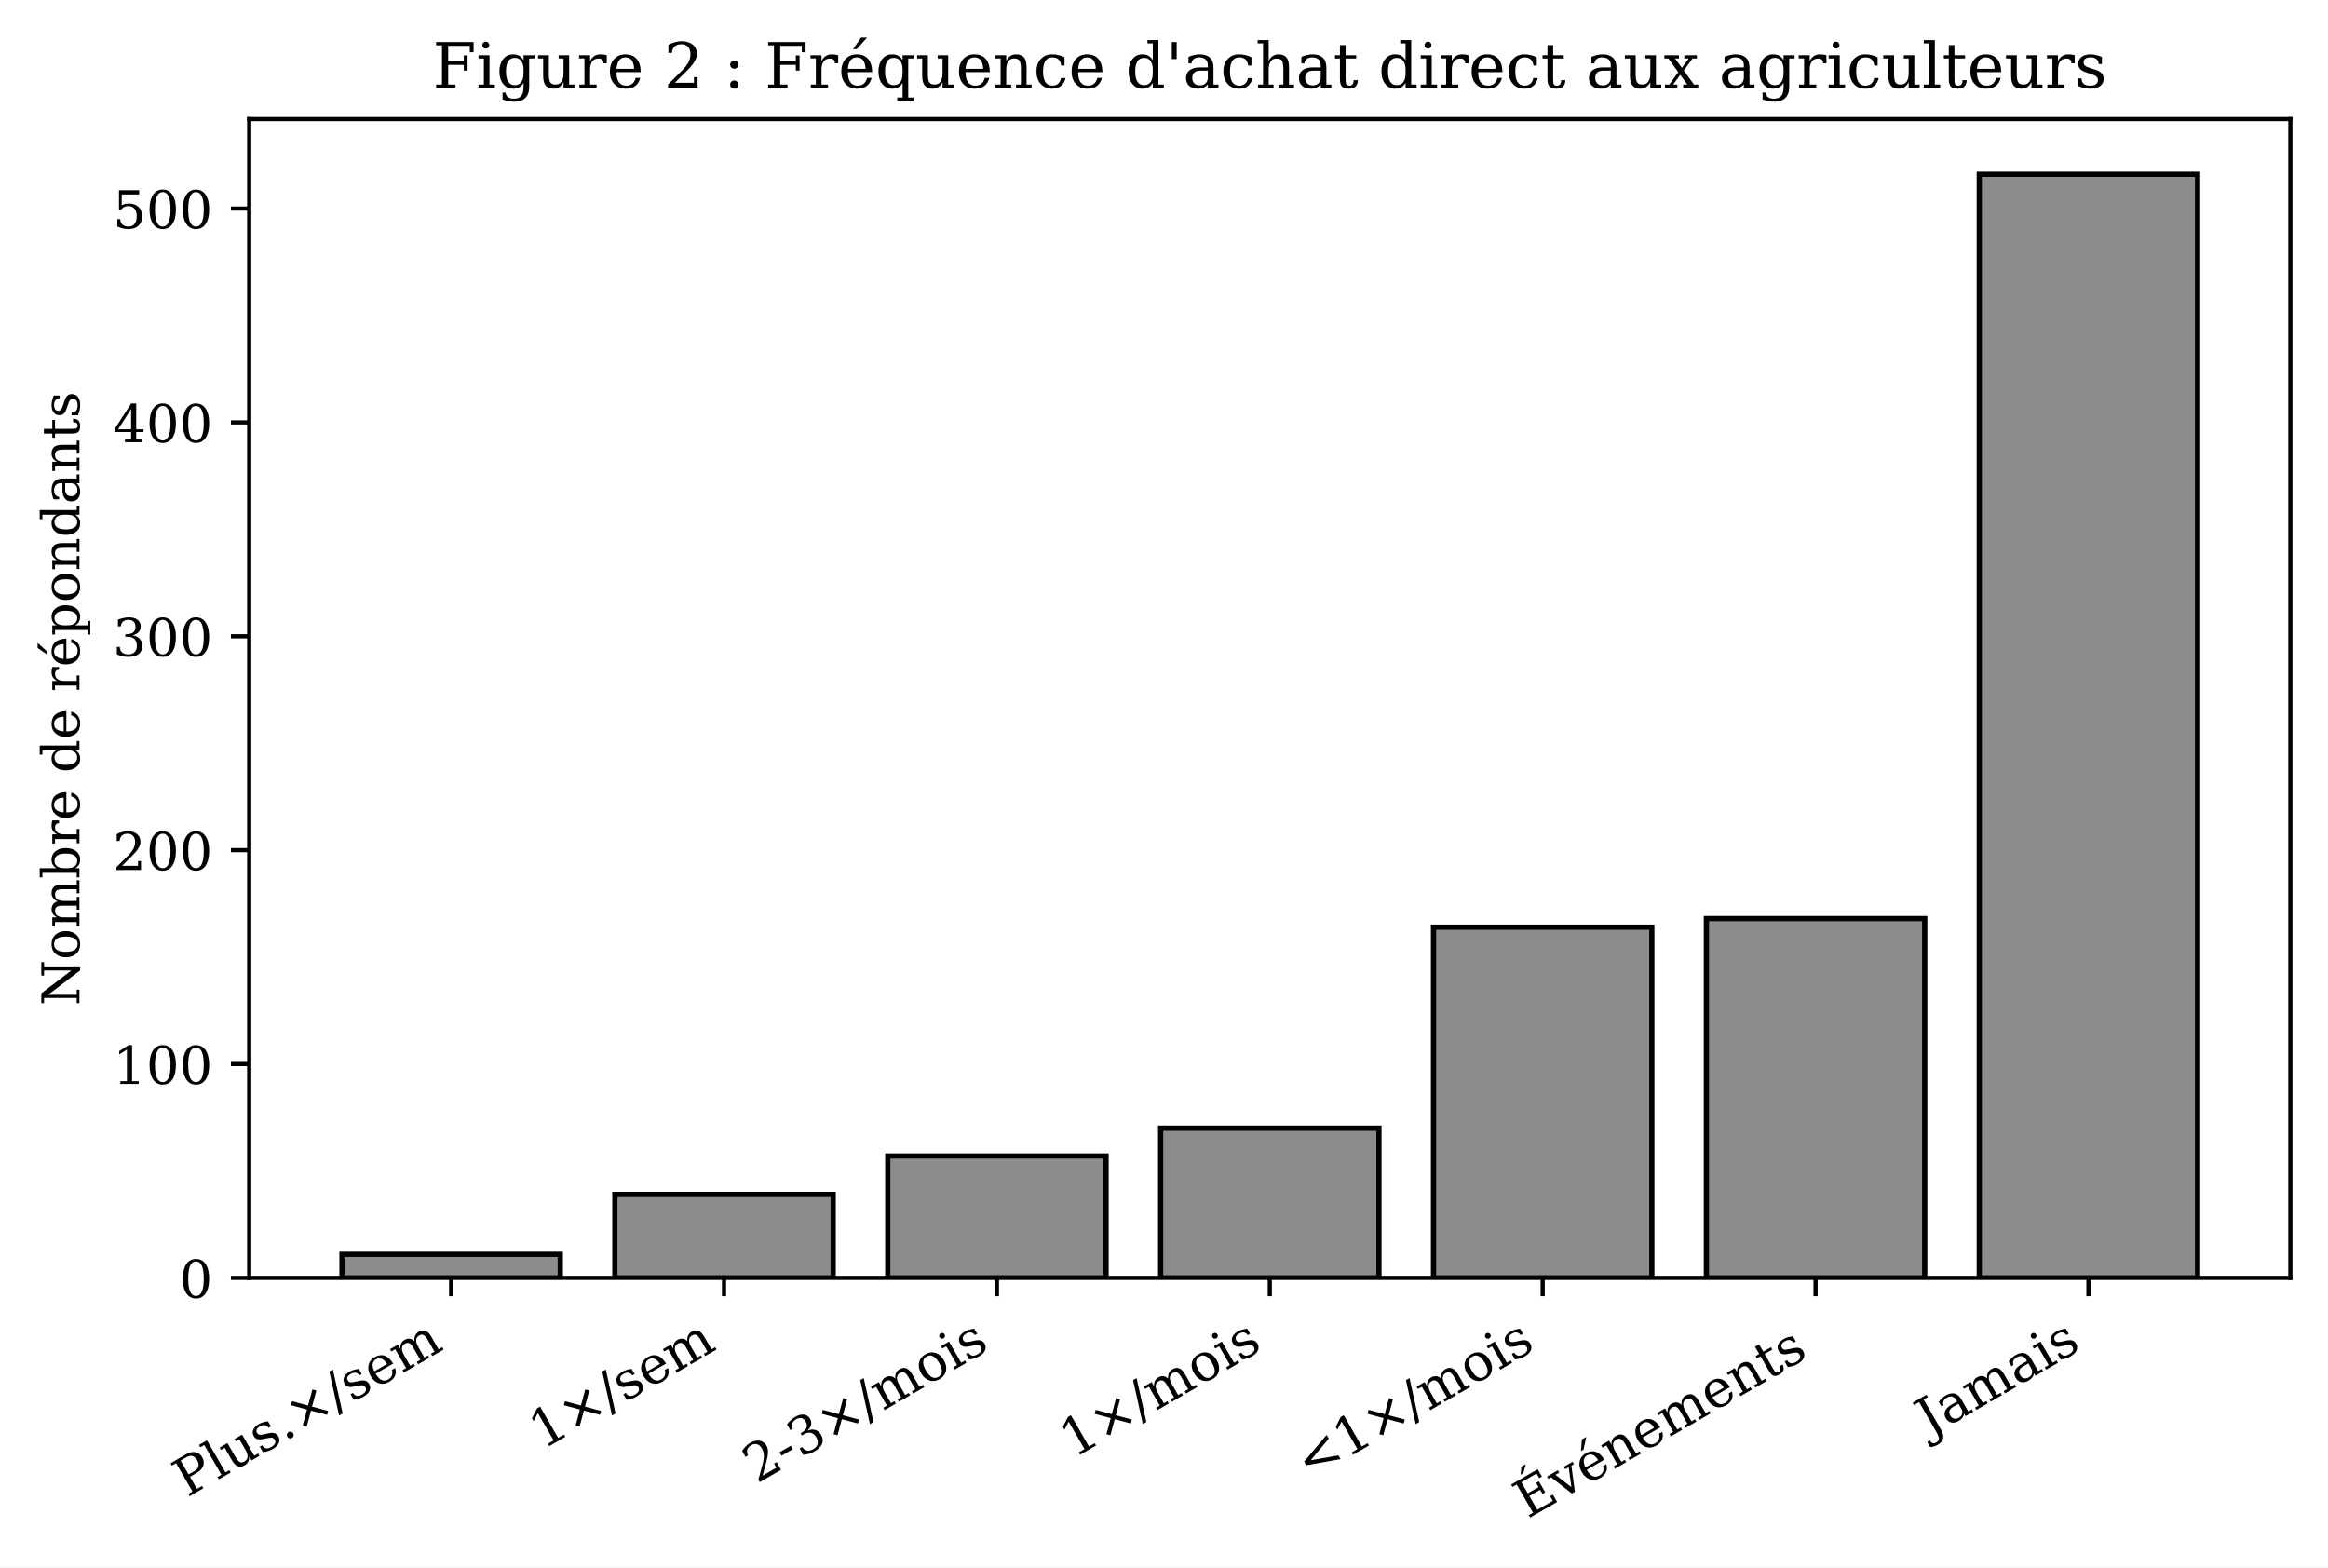
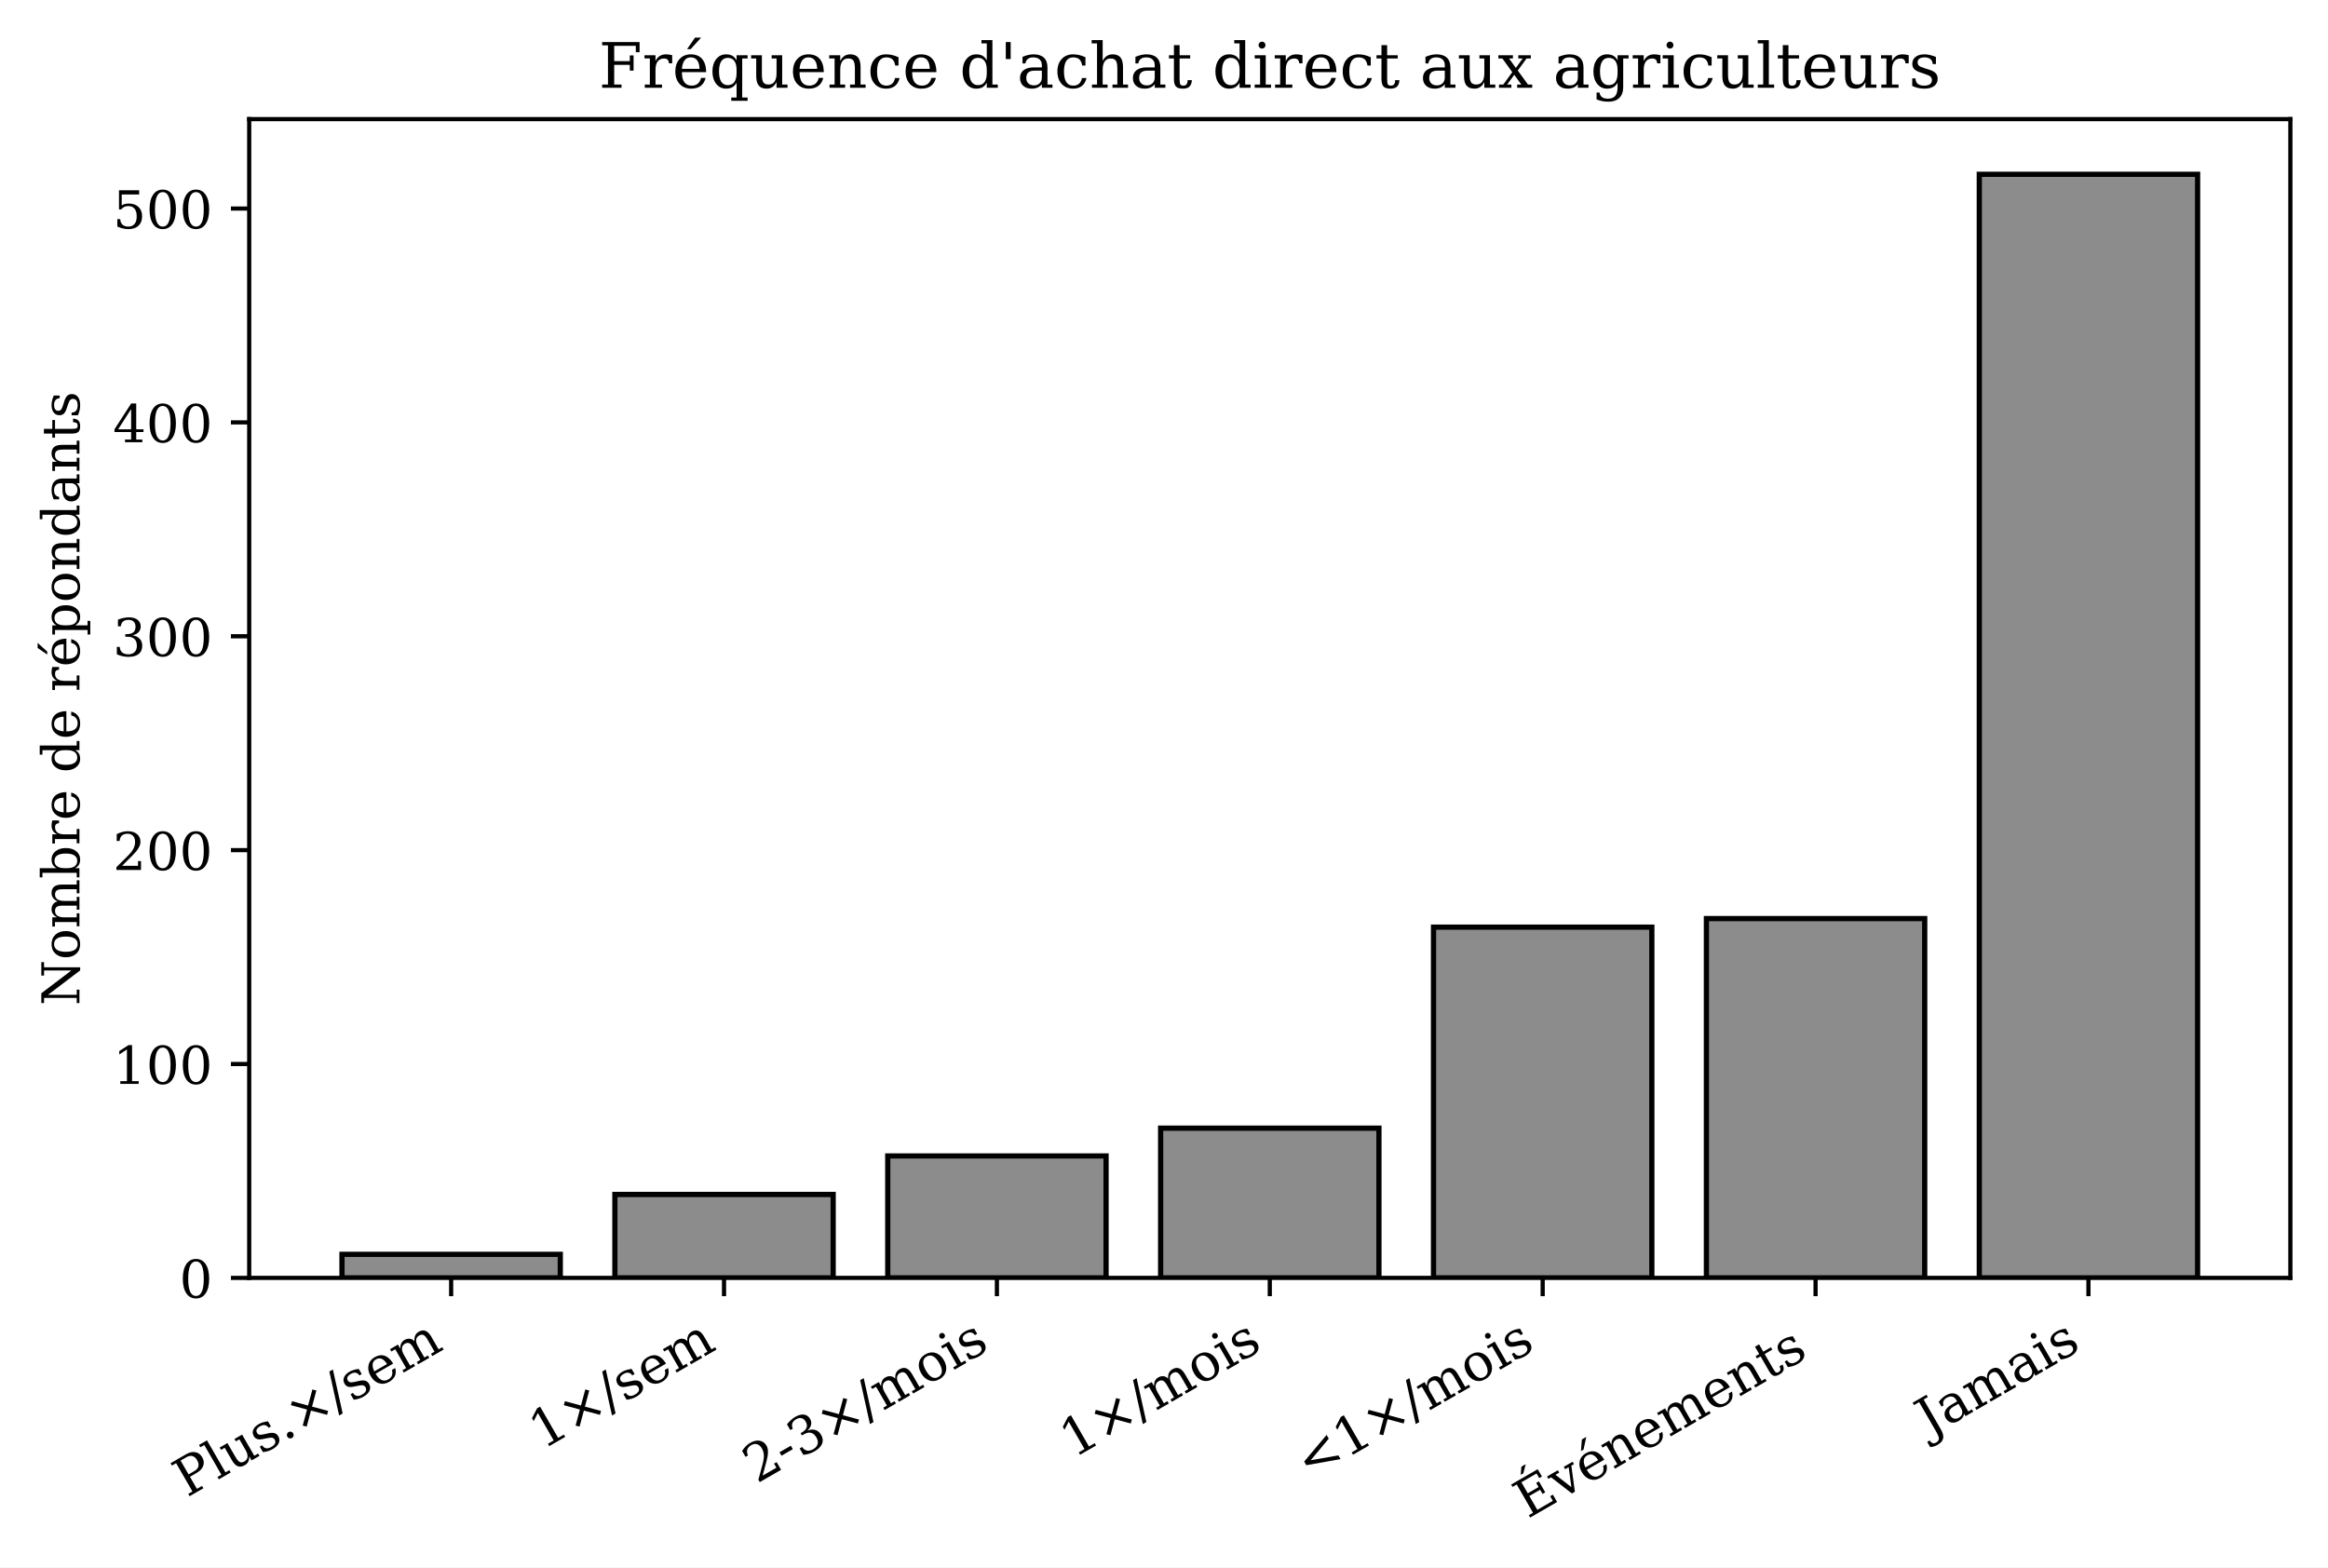
<svg xmlns="http://www.w3.org/2000/svg" xmlns:xlink="http://www.w3.org/1999/xlink" width="445.488pt" height="299.98pt" viewBox="0 0 445.488 299.98" version="1.1">
  <defs>
    <style type="text/css">*{stroke-linejoin: round; stroke-linecap: butt}</style>
  </defs>
  <g id="figure_1">
    <g id="patch_1">
      <path d="M 0 299.98  L 445.488 299.98  L 445.488 0  L 0 0  z " style="fill: #ffffff" />
    </g>
    <g id="axes_1">
      <g id="patch_2">
        <path d="M 47.688 244.558  L 438.288 244.558  L 438.288 22.798  L 47.688 22.798  z " style="fill: #ffffff" />
      </g>
      <g id="patch_3">
-         <path d="M 65.443 244.558  L 107.218 244.558  L 107.218 240.056  L 65.443 240.056  z " clip-path="url(#p6acb3e1a9b)" style="fill: #8c8c8c; stroke: #000000; stroke-linejoin: miter" />
+         <path d="M 65.443 244.558  L 107.218 244.558  L 107.218 240.056  L 65.443 240.056  z " clip-path="url(#p1df818cacc)" style="fill: #8c8c8c; stroke: #000000; stroke-linejoin: miter" />
      </g>
      <g id="patch_4">
-         <path d="M 117.662 244.558  L 159.437 244.558  L 159.437 228.595  L 117.662 228.595  z " clip-path="url(#p6acb3e1a9b)" style="fill: #8c8c8c; stroke: #000000; stroke-linejoin: miter" />
+         <path d="M 117.662 244.558  L 159.437 244.558  L 159.437 228.595  L 117.662 228.595  z " clip-path="url(#p1df818cacc)" style="fill: #8c8c8c; stroke: #000000; stroke-linejoin: miter" />
      </g>
      <g id="patch_5">
-         <path d="M 169.881 244.558  L 211.657 244.558  L 211.657 221.228  L 169.881 221.228  z " clip-path="url(#p6acb3e1a9b)" style="fill: #8c8c8c; stroke: #000000; stroke-linejoin: miter" />
+         <path d="M 169.881 244.558  L 211.657 244.558  L 211.657 221.228  L 169.881 221.228  z " clip-path="url(#p1df818cacc)" style="fill: #8c8c8c; stroke: #000000; stroke-linejoin: miter" />
      </g>
      <g id="patch_6">
-         <path d="M 222.101 244.558  L 263.876 244.558  L 263.876 215.907  L 222.101 215.907  z " clip-path="url(#p6acb3e1a9b)" style="fill: #8c8c8c; stroke: #000000; stroke-linejoin: miter" />
+         <path d="M 222.101 244.558  L 263.876 244.558  L 263.876 215.907  L 222.101 215.907  z " clip-path="url(#p1df818cacc)" style="fill: #8c8c8c; stroke: #000000; stroke-linejoin: miter" />
      </g>
      <g id="patch_7">
-         <path d="M 274.32 244.558  L 316.095 244.558  L 316.095 177.433  L 274.32 177.433  z " clip-path="url(#p6acb3e1a9b)" style="fill: #8c8c8c; stroke: #000000; stroke-linejoin: miter" />
+         <path d="M 274.32 244.558  L 316.095 244.558  L 316.095 177.433  L 274.32 177.433  z " clip-path="url(#p1df818cacc)" style="fill: #8c8c8c; stroke: #000000; stroke-linejoin: miter" />
      </g>
      <g id="patch_8">
-         <path d="M 326.539 244.558  L 368.314 244.558  L 368.314 175.795  L 326.539 175.795  z " clip-path="url(#p6acb3e1a9b)" style="fill: #8c8c8c; stroke: #000000; stroke-linejoin: miter" />
+         <path d="M 326.539 244.558  L 368.314 244.558  L 368.314 175.795  L 326.539 175.795  z " clip-path="url(#p1df818cacc)" style="fill: #8c8c8c; stroke: #000000; stroke-linejoin: miter" />
      </g>
      <g id="patch_9">
-         <path d="M 378.758 244.558  L 420.534 244.558  L 420.534 33.358  L 378.758 33.358  z " clip-path="url(#p6acb3e1a9b)" style="fill: #8c8c8c; stroke: #000000; stroke-linejoin: miter" />
+         <path d="M 378.758 244.558  L 420.534 244.558  L 420.534 33.358  L 378.758 33.358  z " clip-path="url(#p1df818cacc)" style="fill: #8c8c8c; stroke: #000000; stroke-linejoin: miter" />
      </g>
      <g id="matplotlib.axis_1">
        <g id="xtick_1">
          <g id="line2d_1">
            <defs>
-               <path id="m90e7eb7dcd" d="M 0 0  L 0 3.5  " style="stroke: #000000; stroke-width: 0.8" />
+               <path id="m8a204aeafc" d="M 0 0  L 0 3.5  " style="stroke: #000000; stroke-width: 0.8" />
            </defs>
            <g>
-               <use xlink:href="#m90e7eb7dcd" x="86.331" y="244.558" style="stroke: #000000; stroke-width: 0.8" />
+               <use xlink:href="#m8a204aeafc" x="86.331" y="244.558" style="stroke: #000000; stroke-width: 0.8" />
            </g>
          </g>
          <g id="text_1">
            <g transform="translate(35.80244 286.6175) rotate(-30) scale(0.1 -0.1)">
              <defs>
                <path id="DejaVuSerif-33" d="M 1581 2375  L 2406 2375  Q 2872 2375 3115 2626  Q 3359 2878 3359 3353  Q 3359 3831 3115 4081  Q 2872 4331 2406 4331  L 1581 4331  L 1581 2375  z M 353 0  L 353 331  L 947 331  L 947 4331  L 353 4331  L 353 4666  L 2559 4666  Q 3259 4666 3668 4311  Q 4078 3956 4078 3353  Q 4078 2753 3668 2397  Q 3259 2041 2559 2041  L 1581 2041  L 1581 331  L 2303 331  L 2303 0  L 353 0  z " transform="scale(0.015625)" />
                <path id="DejaVuSerif-4f" d="M 1313 331  L 1856 331  L 1856 0  L 184 0  L 184 331  L 738 331  L 738 4531  L 184 4531  L 184 4863  L 1313 4863  L 1313 331  z " transform="scale(0.015625)" />
                <path id="DejaVuSerif-58" d="M 2266 3322  L 3341 3322  L 3341 331  L 3884 331  L 3884 0  L 2766 0  L 2766 588  Q 2606 256 2353 82  Q 2100 -91 1766 -91  Q 1213 -91 952 223  Q 691 538 691 1209  L 691 2988  L 172 2988  L 172 3322  L 1269 3322  L 1269 1388  Q 1269 781 1417 556  Q 1566 331 1947 331  Q 2347 331 2556 625  Q 2766 919 2766 1478  L 2766 2988  L 2266 2988  L 2266 3322  z " transform="scale(0.015625)" />
                <path id="DejaVuSerif-56" d="M 359 184  L 359 959  L 691 959  Q 703 588 923 403  Q 1144 219 1575 219  Q 1963 219 2166 364  Q 2369 509 2369 788  Q 2369 1006 2220 1140  Q 2072 1275 1594 1428  L 1178 1569  Q 750 1706 558 1912  Q 366 2119 366 2438  Q 366 2894 700 3153  Q 1034 3413 1625 3413  Q 1888 3413 2178 3344  Q 2469 3275 2778 3144  L 2778 2419  L 2447 2419  Q 2434 2741 2221 2922  Q 2009 3103 1644 3103  Q 1281 3103 1095 2975  Q 909 2847 909 2591  Q 909 2381 1050 2254  Q 1191 2128 1613 1997  L 2069 1856  Q 2541 1709 2748 1489  Q 2956 1269 2956 922  Q 2956 450 2595 179  Q 2234 -91 1600 -91  Q 1278 -91 972 -22  Q 666 47 359 184  z " transform="scale(0.015625)" />
                <path id="DejaVuSerif-11" d="M 603 325  Q 603 500 722 622  Q 841 744 1019 744  Q 1191 744 1312 622  Q 1434 500 1434 325  Q 1434 153 1312 31  Q 1191 -91 1019 -91  Q 841 -91 722 29  Q 603 150 603 325  z " transform="scale(0.015625)" />
                <path id="DejaVuSerif-99" d="M 4481 3450  L 3034 2003  L 4481 563  L 4122 213  L 2681 1650  L 1241 213  L 884 563  L 2322 2003  L 884 3450  L 1241 3803  L 2681 2363  L 4122 3803  L 4481 3450  z " transform="scale(0.015625)" />
                <path id="DejaVuSerif-12" d="M 1656 4666  L 2156 4666  L 500 -594  L 0 -594  L 1656 4666  z " transform="scale(0.015625)" />
                <path id="DejaVuSerif-48" d="M 3469 1600  L 991 1600  L 991 1575  Q 991 903 1244 561  Q 1497 219 1991 219  Q 2369 219 2611 417  Q 2853 616 2950 1006  L 3413 1006  Q 3275 459 2904 184  Q 2534 -91 1931 -91  Q 1203 -91 761 389  Q 319 869 319 1663  Q 319 2450 753 2931  Q 1188 3413 1894 3413  Q 2647 3413 3050 2948  Q 3453 2484 3469 1600  z M 2791 1931  Q 2772 2513 2545 2808  Q 2319 3103 1894 3103  Q 1497 3103 1269 2806  Q 1041 2509 991 1931  L 2791 1931  z " transform="scale(0.015625)" />
                <path id="DejaVuSerif-50" d="M 3316 2675  Q 3481 3041 3739 3227  Q 3997 3413 4341 3413  Q 4863 3413 5119 3089  Q 5375 2766 5375 2113  L 5375 331  L 5894 331  L 5894 0  L 4300 0  L 4300 331  L 4800 331  L 4800 2047  Q 4800 2556 4650 2772  Q 4500 2988 4153 2988  Q 3769 2988 3567 2697  Q 3366 2406 3366 1850  L 3366 331  L 3866 331  L 3866 0  L 2291 0  L 2291 331  L 2791 331  L 2791 2069  Q 2791 2566 2641 2777  Q 2491 2988 2144 2988  Q 1759 2988 1557 2697  Q 1356 2406 1356 1850  L 1356 331  L 1856 331  L 1856 0  L 263 0  L 263 331  L 781 331  L 781 2994  L 231 2994  L 231 3322  L 1356 3322  L 1356 2731  Q 1516 3063 1762 3238  Q 2009 3413 2322 3413  Q 2709 3413 2968 3220  Q 3228 3028 3316 2675  z " transform="scale(0.015625)" />
              </defs>
              <use xlink:href="#DejaVuSerif-33" />
              <use xlink:href="#DejaVuSerif-4f" transform="translate(67.28125 0)" />
              <use xlink:href="#DejaVuSerif-58" transform="translate(99.26562 0)" />
              <use xlink:href="#DejaVuSerif-56" transform="translate(163.6719 0)" />
              <use xlink:href="#DejaVuSerif-11" transform="translate(214.9844 0)" />
              <use xlink:href="#DejaVuSerif-99" transform="translate(246.7656 0)" />
              <use xlink:href="#DejaVuSerif-12" transform="translate(330.5625 0)" />
              <use xlink:href="#DejaVuSerif-56" transform="translate(364.25 0)" />
              <use xlink:href="#DejaVuSerif-48" transform="translate(415.5625 0)" />
              <use xlink:href="#DejaVuSerif-50" transform="translate(474.75 0)" />
            </g>
          </g>
        </g>
        <g id="xtick_2">
          <g id="line2d_2">
            <g>
-               <use xlink:href="#m90e7eb7dcd" x="138.55" y="244.558" style="stroke: #000000; stroke-width: 0.8" />
+               <use xlink:href="#m8a204aeafc" x="138.55" y="244.558" style="stroke: #000000; stroke-width: 0.8" />
            </g>
          </g>
          <g id="text_2">
            <g transform="translate(103.8821 277.4598) rotate(-30) scale(0.1 -0.1)">
              <defs>
                <path id="DejaVuSerif-14" d="M 909 0  L 909 331  L 1722 331  L 1722 4213  L 781 3603  L 781 4013  L 1919 4750  L 2350 4750  L 2350 331  L 3163 331  L 3163 0  L 909 0  z " transform="scale(0.015625)" />
              </defs>
              <use xlink:href="#DejaVuSerif-14" />
              <use xlink:href="#DejaVuSerif-99" transform="translate(63.625 0)" />
              <use xlink:href="#DejaVuSerif-12" transform="translate(147.4219 0)" />
              <use xlink:href="#DejaVuSerif-56" transform="translate(181.1094 0)" />
              <use xlink:href="#DejaVuSerif-48" transform="translate(232.4219 0)" />
              <use xlink:href="#DejaVuSerif-50" transform="translate(291.6094 0)" />
            </g>
          </g>
        </g>
        <g id="xtick_3">
          <g id="line2d_3">
            <g>
-               <use xlink:href="#m90e7eb7dcd" x="190.769" y="244.558" style="stroke: #000000; stroke-width: 0.8" />
+               <use xlink:href="#m8a204aeafc" x="190.769" y="244.558" style="stroke: #000000; stroke-width: 0.8" />
            </g>
          </g>
          <g id="text_3">
            <g transform="translate(144.8065 283.9809) rotate(-30) scale(0.1 -0.1)">
              <defs>
                <path id="DejaVuSerif-15" d="M 819 3553  L 469 3553  L 469 4384  Q 803 4563 1142 4656  Q 1481 4750 1806 4750  Q 2534 4750 2956 4397  Q 3378 4044 3378 3438  Q 3378 2753 2422 1800  Q 2347 1728 2309 1691  L 1131 513  L 3078 513  L 3078 1088  L 3444 1088  L 3444 0  L 434 0  L 434 341  L 1850 1753  Q 2319 2222 2519 2614  Q 2719 3006 2719 3438  Q 2719 3909 2473 4175  Q 2228 4441 1797 4441  Q 1350 4441 1106 4219  Q 863 3997 819 3553  z " transform="scale(0.015625)" />
                <path id="DejaVuSerif-10" d="M 281 1959  L 1881 1959  L 1881 1472  L 281 1472  L 281 1959  z " transform="scale(0.015625)" />
                <path id="DejaVuSerif-16" d="M 622 4469  Q 988 4606 1323 4678  Q 1659 4750 1953 4750  Q 2638 4750 3022 4454  Q 3406 4159 3406 3634  Q 3406 3213 3140 2930  Q 2875 2647 2388 2547  Q 2963 2466 3280 2130  Q 3597 1794 3597 1259  Q 3597 606 3158 257  Q 2719 -91 1894 -91  Q 1528 -91 1179 -12  Q 831 66 488 225  L 488 1131  L 838 1131  Q 869 681 1141 450  Q 1413 219 1906 219  Q 2384 219 2661 495  Q 2938 772 2938 1253  Q 2938 1803 2653 2086  Q 2369 2369 1819 2369  L 1522 2369  L 1522 2688  L 1678 2688  Q 2225 2688 2498 2914  Q 2772 3141 2772 3597  Q 2772 4006 2547 4223  Q 2322 4441 1900 4441  Q 1478 4441 1245 4241  Q 1013 4041 972 3647  L 622 3647  L 622 4469  z " transform="scale(0.015625)" />
                <path id="DejaVuSerif-52" d="M 1925 219  Q 2388 219 2623 584  Q 2859 950 2859 1663  Q 2859 2375 2623 2739  Q 2388 3103 1925 3103  Q 1463 3103 1227 2739  Q 991 2375 991 1663  Q 991 950 1228 584  Q 1466 219 1925 219  z M 1925 -91  Q 1200 -91 759 389  Q 319 869 319 1663  Q 319 2456 758 2934  Q 1197 3413 1925 3413  Q 2653 3413 3092 2934  Q 3531 2456 3531 1663  Q 3531 869 3092 389  Q 2653 -91 1925 -91  z " transform="scale(0.015625)" />
                <path id="DejaVuSerif-4c" d="M 622 4353  Q 622 4497 726 4603  Q 831 4709 978 4709  Q 1122 4709 1226 4603  Q 1331 4497 1331 4353  Q 1331 4206 1228 4103  Q 1125 4000 978 4000  Q 831 4000 726 4103  Q 622 4206 622 4353  z M 1356 331  L 1900 331  L 1900 0  L 231 0  L 231 331  L 781 331  L 781 2988  L 231 2988  L 231 3322  L 1356 3322  L 1356 331  z " transform="scale(0.015625)" />
              </defs>
              <use xlink:href="#DejaVuSerif-15" />
              <use xlink:href="#DejaVuSerif-10" transform="translate(63.625 0)" />
              <use xlink:href="#DejaVuSerif-16" transform="translate(97.42188 0)" />
              <use xlink:href="#DejaVuSerif-99" transform="translate(161.0469 0)" />
              <use xlink:href="#DejaVuSerif-12" transform="translate(244.8438 0)" />
              <use xlink:href="#DejaVuSerif-50" transform="translate(278.5312 0)" />
              <use xlink:href="#DejaVuSerif-52" transform="translate(373.3594 0)" />
              <use xlink:href="#DejaVuSerif-4c" transform="translate(433.5625 0)" />
              <use xlink:href="#DejaVuSerif-56" transform="translate(465.5469 0)" />
            </g>
          </g>
        </g>
        <g id="xtick_4">
          <g id="line2d_4">
            <g>
-               <use xlink:href="#m90e7eb7dcd" x="242.988" y="244.558" style="stroke: #000000; stroke-width: 0.8" />
+               <use xlink:href="#m8a204aeafc" x="242.988" y="244.558" style="stroke: #000000; stroke-width: 0.8" />
            </g>
          </g>
          <g id="text_4">
            <g transform="translate(205.4628 279.1098) rotate(-30) scale(0.1 -0.1)">
              <use xlink:href="#DejaVuSerif-14" />
              <use xlink:href="#DejaVuSerif-99" transform="translate(63.625 0)" />
              <use xlink:href="#DejaVuSerif-12" transform="translate(147.4219 0)" />
              <use xlink:href="#DejaVuSerif-50" transform="translate(181.1094 0)" />
              <use xlink:href="#DejaVuSerif-52" transform="translate(275.9375 0)" />
              <use xlink:href="#DejaVuSerif-4c" transform="translate(336.1406 0)" />
              <use xlink:href="#DejaVuSerif-56" transform="translate(368.125 0)" />
            </g>
          </g>
        </g>
        <g id="xtick_5">
          <g id="line2d_5">
            <g>
-               <use xlink:href="#m90e7eb7dcd" x="295.208" y="244.558" style="stroke: #000000; stroke-width: 0.8" />
+               <use xlink:href="#m8a204aeafc" x="295.208" y="244.558" style="stroke: #000000; stroke-width: 0.8" />
            </g>
          </g>
          <g id="text_5">
            <g transform="translate(250.425 283.2996) rotate(-30) scale(0.1 -0.1)">
              <defs>
                <path id="DejaVuSerif-1f" d="M 4684 3188  L 1441 2003  L 4684 825  L 4684 294  L 678 1747  L 678 2266  L 4684 3719  L 4684 3188  z " transform="scale(0.015625)" />
              </defs>
              <use xlink:href="#DejaVuSerif-1f" />
              <use xlink:href="#DejaVuSerif-14" transform="translate(83.79688 0)" />
              <use xlink:href="#DejaVuSerif-99" transform="translate(147.4219 0)" />
              <use xlink:href="#DejaVuSerif-12" transform="translate(231.2188 0)" />
              <use xlink:href="#DejaVuSerif-50" transform="translate(264.9062 0)" />
              <use xlink:href="#DejaVuSerif-52" transform="translate(359.7344 0)" />
              <use xlink:href="#DejaVuSerif-4c" transform="translate(419.9375 0)" />
              <use xlink:href="#DejaVuSerif-56" transform="translate(451.9219 0)" />
            </g>
          </g>
        </g>
        <g id="xtick_6">
          <g id="line2d_6">
            <g>
-               <use xlink:href="#m90e7eb7dcd" x="347.427" y="244.558" style="stroke: #000000; stroke-width: 0.8" />
+               <use xlink:href="#m8a204aeafc" x="347.427" y="244.558" style="stroke: #000000; stroke-width: 0.8" />
            </g>
          </g>
          <g id="text_6">
            <g transform="translate(292.3412 290.6993) rotate(-30) scale(0.1 -0.1)">
              <defs>
                <path id="DejaVuSerif-8b" d="M 353 0  L 353 331  L 947 331  L 947 4331  L 353 4331  L 353 4666  L 4109 4666  L 4109 3628  L 3725 3628  L 3725 4281  L 1581 4281  L 1581 2719  L 3109 2719  L 3109 3303  L 3494 3303  L 3494 1753  L 3109 1753  L 3109 2338  L 1581 2338  L 1581 384  L 3775 384  L 3775 1038  L 4159 1038  L 4159 0  L 353 0  z M 2535 5935  L 3150 5935  L 2332 5110  L 1966 5110  L 2535 5935  z " transform="scale(0.015625)" />
                <path id="DejaVuSerif-59" d="M 1581 0  L 359 2988  L -19 2988  L -19 3322  L 1509 3322  L 1509 2988  L 978 2988  L 1913 703  L 2847 2988  L 2350 2988  L 2350 3322  L 3597 3322  L 3597 2988  L 3225 2988  L 2003 0  L 1581 0  z " transform="scale(0.015625)" />
                <path id="DejaVuSerif-ab" d="M 3469 1600  L 991 1600  L 991 1575  Q 991 903 1244 561  Q 1497 219 1991 219  Q 2369 219 2611 417  Q 2853 616 2950 1006  L 3413 1006  Q 3275 459 2904 184  Q 2534 -91 1931 -91  Q 1203 -91 761 389  Q 319 869 319 1663  Q 319 2450 753 2931  Q 1188 3413 1894 3413  Q 2647 3413 3050 2948  Q 3453 2484 3469 1600  z M 2791 1931  Q 2772 2513 2545 2808  Q 2319 3103 1894 3103  Q 1497 3103 1269 2806  Q 1041 2509 991 1931  L 2791 1931  z M 2328 5119  L 2950 5119  L 1888 3944  L 1522 3944  L 2328 5119  z " transform="scale(0.015625)" />
                <path id="DejaVuSerif-51" d="M 263 0  L 263 331  L 781 331  L 781 2988  L 231 2988  L 231 3322  L 1356 3322  L 1356 2731  Q 1516 3069 1770 3241  Q 2025 3413 2363 3413  Q 2913 3413 3172 3097  Q 3431 2781 3431 2113  L 3431 331  L 3944 331  L 3944 0  L 2356 0  L 2356 331  L 2853 331  L 2853 1931  Q 2853 2541 2703 2767  Q 2553 2994 2175 2994  Q 1775 2994 1565 2701  Q 1356 2409 1356 1850  L 1356 331  L 1856 331  L 1856 0  L 263 0  z " transform="scale(0.015625)" />
                <path id="DejaVuSerif-57" d="M 691 2988  L 184 2988  L 184 3322  L 691 3322  L 691 4353  L 1269 4353  L 1269 3322  L 2350 3322  L 2350 2988  L 1269 2988  L 1269 878  Q 1269 456 1350 337  Q 1431 219 1650 219  Q 1875 219 1978 351  Q 2081 484 2088 781  L 2522 781  Q 2497 328 2275 118  Q 2053 -91 1600 -91  Q 1103 -91 897 129  Q 691 350 691 878  L 691 2988  z " transform="scale(0.015625)" />
              </defs>
              <use xlink:href="#DejaVuSerif-8b" />
              <use xlink:href="#DejaVuSerif-59" transform="translate(73 0)" />
              <use xlink:href="#DejaVuSerif-ab" transform="translate(129.5 0)" />
              <use xlink:href="#DejaVuSerif-51" transform="translate(188.6875 0)" />
              <use xlink:href="#DejaVuSerif-48" transform="translate(253.0938 0)" />
              <use xlink:href="#DejaVuSerif-50" transform="translate(312.2812 0)" />
              <use xlink:href="#DejaVuSerif-48" transform="translate(407.1094 0)" />
              <use xlink:href="#DejaVuSerif-51" transform="translate(466.2969 0)" />
              <use xlink:href="#DejaVuSerif-57" transform="translate(530.7031 0)" />
              <use xlink:href="#DejaVuSerif-56" transform="translate(570.8906 0)" />
            </g>
          </g>
        </g>
        <g id="xtick_7">
          <g id="line2d_7">
            <g>
-               <use xlink:href="#m90e7eb7dcd" x="399.646" y="244.558" style="stroke: #000000; stroke-width: 0.8" />
+               <use xlink:href="#m8a204aeafc" x="399.646" y="244.558" style="stroke: #000000; stroke-width: 0.8" />
            </g>
          </g>
          <g id="text_7">
            <g transform="translate(369.2192 275.0113) rotate(-30) scale(0.1 -0.1)">
              <defs>
                <path id="DejaVuSerif-2d" d="M -538 -1119  L -538 -384  L -181 -384  Q -172 -694 -34 -845  Q 103 -997 378 -997  Q 750 -997 897 -762  Q 1044 -528 1044 153  L 1044 4331  L 319 4331  L 319 4666  L 2272 4666  L 2272 4331  L 1678 4331  L 1678 128  Q 1678 -644 1368 -987  Q 1059 -1331 372 -1331  Q 150 -1331 -79 -1278  Q -309 -1225 -538 -1119  z " transform="scale(0.015625)" />
                <path id="DejaVuSerif-44" d="M 2547 1044  L 2547 1747  L 1806 1747  Q 1378 1747 1168 1562  Q 959 1378 959 997  Q 959 650 1171 447  Q 1384 244 1747 244  Q 2106 244 2326 466  Q 2547 688 2547 1044  z M 3122 2075  L 3122 331  L 3634 331  L 3634 0  L 2547 0  L 2547 359  Q 2356 128 2106 18  Q 1856 -91 1522 -91  Q 969 -91 644 203  Q 319 497 319 997  Q 319 1513 691 1797  Q 1063 2081 1741 2081  L 2547 2081  L 2547 2309  Q 2547 2688 2317 2895  Q 2088 3103 1672 3103  Q 1328 3103 1125 2947  Q 922 2791 872 2484  L 575 2484  L 575 3156  Q 875 3284 1158 3348  Q 1441 3413 1709 3413  Q 2400 3413 2761 3070  Q 3122 2728 3122 2075  z " transform="scale(0.015625)" />
              </defs>
              <use xlink:href="#DejaVuSerif-2d" />
              <use xlink:href="#DejaVuSerif-44" transform="translate(40.09375 0)" />
              <use xlink:href="#DejaVuSerif-50" transform="translate(99.71875 0)" />
              <use xlink:href="#DejaVuSerif-44" transform="translate(194.5469 0)" />
              <use xlink:href="#DejaVuSerif-4c" transform="translate(254.1719 0)" />
              <use xlink:href="#DejaVuSerif-56" transform="translate(286.1562 0)" />
            </g>
          </g>
        </g>
      </g>
      <g id="matplotlib.axis_2">
        <g id="ytick_1">
          <g id="line2d_8">
            <defs>
-               <path id="m44f0e2b25f" d="M 0 0  L -3.5 0  " style="stroke: #000000; stroke-width: 0.8" />
+               <path id="m8b78f0d451" d="M 0 0  L -3.5 0  " style="stroke: #000000; stroke-width: 0.8" />
            </defs>
            <g>
-               <use xlink:href="#m44f0e2b25f" x="47.688" y="244.558" style="stroke: #000000; stroke-width: 0.8" />
+               <use xlink:href="#m8b78f0d451" x="47.688" y="244.558" style="stroke: #000000; stroke-width: 0.8" />
            </g>
          </g>
          <g id="text_8">
            <g transform="translate(34.32578 248.357) scale(0.1 -0.1)">
              <defs>
                <path id="DejaVuSerif-13" d="M 2034 219  Q 2513 219 2750 744  Q 2988 1269 2988 2328  Q 2988 3391 2750 3916  Q 2513 4441 2034 4441  Q 1556 4441 1318 3916  Q 1081 3391 1081 2328  Q 1081 1269 1318 744  Q 1556 219 2034 219  z M 2034 -91  Q 1275 -91 848 546  Q 422 1184 422 2328  Q 422 3475 848 4112  Q 1275 4750 2034 4750  Q 2797 4750 3222 4112  Q 3647 3475 3647 2328  Q 3647 1184 3222 546  Q 2797 -91 2034 -91  z " transform="scale(0.015625)" />
              </defs>
              <use xlink:href="#DejaVuSerif-13" />
            </g>
          </g>
        </g>
        <g id="ytick_2">
          <g id="line2d_9">
            <g>
-               <use xlink:href="#m44f0e2b25f" x="47.688" y="203.628" style="stroke: #000000; stroke-width: 0.8" />
+               <use xlink:href="#m8b78f0d451" x="47.688" y="203.628" style="stroke: #000000; stroke-width: 0.8" />
            </g>
          </g>
          <g id="text_9">
            <g transform="translate(21.60078 207.4267) scale(0.1 -0.1)">
              <use xlink:href="#DejaVuSerif-14" />
              <use xlink:href="#DejaVuSerif-13" transform="translate(63.625 0)" />
              <use xlink:href="#DejaVuSerif-13" transform="translate(127.25 0)" />
            </g>
          </g>
        </g>
        <g id="ytick_3">
          <g id="line2d_10">
            <g>
-               <use xlink:href="#m44f0e2b25f" x="47.688" y="162.698" style="stroke: #000000; stroke-width: 0.8" />
+               <use xlink:href="#m8b78f0d451" x="47.688" y="162.698" style="stroke: #000000; stroke-width: 0.8" />
            </g>
          </g>
          <g id="text_10">
            <g transform="translate(21.60078 166.4965) scale(0.1 -0.1)">
              <use xlink:href="#DejaVuSerif-15" />
              <use xlink:href="#DejaVuSerif-13" transform="translate(63.625 0)" />
              <use xlink:href="#DejaVuSerif-13" transform="translate(127.25 0)" />
            </g>
          </g>
        </g>
        <g id="ytick_4">
          <g id="line2d_11">
            <g>
-               <use xlink:href="#m44f0e2b25f" x="47.688" y="121.767" style="stroke: #000000; stroke-width: 0.8" />
+               <use xlink:href="#m8b78f0d451" x="47.688" y="121.767" style="stroke: #000000; stroke-width: 0.8" />
            </g>
          </g>
          <g id="text_11">
            <g transform="translate(21.60078 125.5663) scale(0.1 -0.1)">
              <use xlink:href="#DejaVuSerif-16" />
              <use xlink:href="#DejaVuSerif-13" transform="translate(63.625 0)" />
              <use xlink:href="#DejaVuSerif-13" transform="translate(127.25 0)" />
            </g>
          </g>
        </g>
        <g id="ytick_5">
          <g id="line2d_12">
            <g>
-               <use xlink:href="#m44f0e2b25f" x="47.688" y="80.837" style="stroke: #000000; stroke-width: 0.8" />
+               <use xlink:href="#m8b78f0d451" x="47.688" y="80.837" style="stroke: #000000; stroke-width: 0.8" />
            </g>
          </g>
          <g id="text_12">
            <g transform="translate(21.60078 84.63602) scale(0.1 -0.1)">
              <defs>
                <path id="DejaVuSerif-17" d="M 2234 1581  L 2234 4063  L 641 1581  L 2234 1581  z M 3609 0  L 1484 0  L 1484 331  L 2234 331  L 2234 1247  L 197 1247  L 197 1588  L 2241 4750  L 2859 4750  L 2859 1581  L 3750 1581  L 3750 1247  L 2859 1247  L 2859 331  L 3609 331  L 3609 0  z " transform="scale(0.015625)" />
              </defs>
              <use xlink:href="#DejaVuSerif-17" />
              <use xlink:href="#DejaVuSerif-13" transform="translate(63.625 0)" />
              <use xlink:href="#DejaVuSerif-13" transform="translate(127.25 0)" />
            </g>
          </g>
        </g>
        <g id="ytick_6">
          <g id="line2d_13">
            <g>
-               <use xlink:href="#m44f0e2b25f" x="47.688" y="39.907" style="stroke: #000000; stroke-width: 0.8" />
+               <use xlink:href="#m8b78f0d451" x="47.688" y="39.907" style="stroke: #000000; stroke-width: 0.8" />
            </g>
          </g>
          <g id="text_13">
            <g transform="translate(21.60078 43.70579) scale(0.1 -0.1)">
              <defs>
                <path id="DejaVuSerif-18" d="M 3219 4666  L 3219 4153  L 1081 4153  L 1081 2816  Q 1244 2928 1461 2984  Q 1678 3041 1947 3041  Q 2703 3041 3140 2622  Q 3578 2203 3578 1478  Q 3578 738 3136 323  Q 2694 -91 1894 -91  Q 1572 -91 1234 -12  Q 897 66 544 225  L 544 1131  L 897 1131  Q 925 688 1179 453  Q 1434 219 1894 219  Q 2388 219 2653 544  Q 2919 869 2919 1478  Q 2919 2084 2655 2407  Q 2391 2731 1894 2731  Q 1613 2731 1398 2631  Q 1184 2531 1019 2322  L 750 2322  L 750 4666  L 3219 4666  z " transform="scale(0.015625)" />
              </defs>
              <use xlink:href="#DejaVuSerif-18" />
              <use xlink:href="#DejaVuSerif-13" transform="translate(63.625 0)" />
              <use xlink:href="#DejaVuSerif-13" transform="translate(127.25 0)" />
            </g>
          </g>
        </g>
        <g id="text_14">
          <g transform="translate(15.19844 192.4508) rotate(-90) scale(0.1 -0.1)">
            <defs>
              <path id="DejaVuSerif-31" d="M 313 0  L 313 331  L 941 331  L 941 4331  L 313 4331  L 313 4666  L 1509 4666  L 4306 984  L 4306 4331  L 3681 4331  L 3681 4666  L 5319 4666  L 5319 4331  L 4691 4331  L 4691 -91  L 4313 -91  L 1325 3841  L 1325 331  L 1953 331  L 1953 0  L 313 0  z " transform="scale(0.015625)" />
              <path id="DejaVuSerif-45" d="M 738 331  L 738 4531  L 184 4531  L 184 4863  L 1313 4863  L 1313 2803  Q 1481 3116 1742 3264  Q 2003 3413 2388 3413  Q 3000 3413 3387 2928  Q 3775 2444 3775 1663  Q 3775 881 3387 395  Q 3000 -91 2388 -91  Q 2003 -91 1742 57  Q 1481 206 1313 519  L 1313 0  L 184 0  L 184 331  L 738 331  z M 1313 1497  Q 1313 897 1542 583  Q 1772 269 2209 269  Q 2650 269 2876 622  Q 3103 975 3103 1663  Q 3103 2353 2876 2703  Q 2650 3053 2209 3053  Q 1772 3053 1542 2737  Q 1313 2422 1313 1825  L 1313 1497  z " transform="scale(0.015625)" />
              <path id="DejaVuSerif-55" d="M 3059 3328  L 3059 2497  L 2728 2497  Q 2713 2744 2591 2866  Q 2469 2988 2234 2988  Q 1809 2988 1582 2694  Q 1356 2400 1356 1850  L 1356 331  L 2022 331  L 2022 0  L 263 0  L 263 331  L 781 331  L 781 2994  L 231 2994  L 231 3322  L 1356 3322  L 1356 2731  Q 1525 3078 1790 3245  Q 2056 3413 2438 3413  Q 2578 3413 2733 3391  Q 2888 3369 3059 3328  z " transform="scale(0.015625)" />
              <path id="DejaVuSerif-3" transform="scale(0.015625)" />
              <path id="DejaVuSerif-47" d="M 3359 331  L 3909 331  L 3909 0  L 2784 0  L 2784 519  Q 2616 206 2355 57  Q 2094 -91 1709 -91  Q 1097 -91 708 395  Q 319 881 319 1663  Q 319 2444 706 2928  Q 1094 3413 1709 3413  Q 2094 3413 2355 3264  Q 2616 3116 2784 2803  L 2784 4531  L 2241 4531  L 2241 4863  L 3359 4863  L 3359 331  z M 2784 1497  L 2784 1825  Q 2784 2422 2554 2737  Q 2325 3053 1888 3053  Q 1444 3053 1217 2703  Q 991 2353 991 1663  Q 991 975 1217 622  Q 1444 269 1888 269  Q 2325 269 2554 583  Q 2784 897 2784 1497  z " transform="scale(0.015625)" />
              <path id="DejaVuSerif-53" d="M 1313 1825  L 1313 1497  Q 1313 897 1542 583  Q 1772 269 2209 269  Q 2650 269 2876 622  Q 3103 975 3103 1663  Q 3103 2353 2876 2703  Q 2650 3053 2209 3053  Q 1772 3053 1542 2737  Q 1313 2422 1313 1825  z M 738 2988  L 184 2988  L 184 3322  L 1313 3322  L 1313 2803  Q 1481 3116 1742 3264  Q 2003 3413 2388 3413  Q 3000 3413 3387 2928  Q 3775 2444 3775 1663  Q 3775 881 3387 395  Q 3000 -91 2388 -91  Q 2003 -91 1742 57  Q 1481 206 1313 519  L 1313 -997  L 1856 -997  L 1856 -1331  L 184 -1331  L 184 -997  L 738 -997  L 738 2988  z " transform="scale(0.015625)" />
            </defs>
            <use xlink:href="#DejaVuSerif-31" />
            <use xlink:href="#DejaVuSerif-52" transform="translate(87.5 0)" />
            <use xlink:href="#DejaVuSerif-50" transform="translate(147.7031 0)" />
            <use xlink:href="#DejaVuSerif-45" transform="translate(242.5312 0)" />
            <use xlink:href="#DejaVuSerif-55" transform="translate(306.5469 0)" />
            <use xlink:href="#DejaVuSerif-48" transform="translate(354.3438 0)" />
            <use xlink:href="#DejaVuSerif-3" transform="translate(413.5312 0)" />
            <use xlink:href="#DejaVuSerif-47" transform="translate(445.3125 0)" />
            <use xlink:href="#DejaVuSerif-48" transform="translate(509.3281 0)" />
            <use xlink:href="#DejaVuSerif-3" transform="translate(568.5156 0)" />
            <use xlink:href="#DejaVuSerif-55" transform="translate(600.2969 0)" />
            <use xlink:href="#DejaVuSerif-ab" transform="translate(648.0938 0)" />
            <use xlink:href="#DejaVuSerif-53" transform="translate(707.2812 0)" />
            <use xlink:href="#DejaVuSerif-52" transform="translate(771.2969 0)" />
            <use xlink:href="#DejaVuSerif-51" transform="translate(831.5 0)" />
            <use xlink:href="#DejaVuSerif-47" transform="translate(895.9062 0)" />
            <use xlink:href="#DejaVuSerif-44" transform="translate(959.9219 0)" />
            <use xlink:href="#DejaVuSerif-51" transform="translate(1019.547 0)" />
            <use xlink:href="#DejaVuSerif-57" transform="translate(1083.953 0)" />
            <use xlink:href="#DejaVuSerif-56" transform="translate(1124.141 0)" />
          </g>
        </g>
      </g>
      <g id="patch_10">
        <path d="M 47.688 244.558  L 47.688 22.798  " style="fill: none; stroke: #000000; stroke-width: 0.8; stroke-linejoin: miter; stroke-linecap: square" />
      </g>
      <g id="patch_11">
        <path d="M 438.288 244.558  L 438.288 22.798  " style="fill: none; stroke: #000000; stroke-width: 0.8; stroke-linejoin: miter; stroke-linecap: square" />
      </g>
      <g id="patch_12">
        <path d="M 47.688 244.558  L 438.288 244.558  " style="fill: none; stroke: #000000; stroke-width: 0.8; stroke-linejoin: miter; stroke-linecap: square" />
      </g>
      <g id="patch_13">
        <path d="M 47.688 22.798  L 438.288 22.798  " style="fill: none; stroke: #000000; stroke-width: 0.8; stroke-linejoin: miter; stroke-linecap: square" />
      </g>
      <g id="text_15">
-         <g transform="translate(82.80141 16.79812) scale(0.12 -0.12)">
+         <g transform="translate(114.5677 16.79812) scale(0.12 -0.12)">
          <defs>
            <path id="DejaVuSerif-29" d="M 353 0  L 353 331  L 947 331  L 947 4331  L 353 4331  L 353 4666  L 4172 4666  L 4172 3628  L 3788 3628  L 3788 4281  L 1581 4281  L 1581 2719  L 3175 2719  L 3175 3303  L 3559 3303  L 3559 1753  L 3175 1753  L 3175 2338  L 1581 2338  L 1581 331  L 2328 331  L 2328 0  L 353 0  z " transform="scale(0.015625)" />
-             <path id="DejaVuSerif-4a" d="M 3359 2988  L 3359 72  Q 3359 -644 2965 -1033  Q 2572 -1422 1844 -1422  Q 1516 -1422 1216 -1362  Q 916 -1303 641 -1184  L 641 -488  L 941 -488  Q 997 -813 1206 -963  Q 1416 -1113 1806 -1113  Q 2313 -1113 2548 -827  Q 2784 -541 2784 72  L 2784 519  Q 2616 206 2355 57  Q 2094 -91 1709 -91  Q 1097 -91 708 395  Q 319 881 319 1663  Q 319 2444 706 2928  Q 1094 3413 1709 3413  Q 2094 3413 2355 3264  Q 2616 3116 2784 2803  L 2784 3322  L 3909 3322  L 3909 2988  L 3359 2988  z M 2784 1825  Q 2784 2422 2554 2737  Q 2325 3053 1888 3053  Q 1444 3053 1217 2703  Q 991 2353 991 1663  Q 991 975 1217 622  Q 1444 269 1888 269  Q 2325 269 2554 583  Q 2784 897 2784 1497  L 2784 1825  z " transform="scale(0.015625)" />
-             <path id="DejaVuSerif-1d" d="M 666 325  Q 666 500 786 622  Q 906 744 1081 744  Q 1256 744 1376 622  Q 1497 500 1497 325  Q 1497 150 1378 29  Q 1259 -91 1081 -91  Q 903 -91 784 29  Q 666 150 666 325  z M 666 2363  Q 666 2538 786 2658  Q 906 2778 1081 2778  Q 1259 2778 1378 2659  Q 1497 2541 1497 2363  Q 1497 2184 1378 2065  Q 1259 1947 1081 1947  Q 906 1947 786 2067  Q 666 2188 666 2363  z " transform="scale(0.015625)" />
            <path id="DejaVuSerif-54" d="M 3359 2988  L 3359 -997  L 3909 -997  L 3909 -1331  L 2241 -1331  L 2241 -997  L 2784 -997  L 2784 519  Q 2616 206 2355 57  Q 2094 -91 1709 -91  Q 1097 -91 708 395  Q 319 881 319 1663  Q 319 2444 706 2928  Q 1094 3413 1709 3413  Q 2094 3413 2355 3264  Q 2616 3116 2784 2803  L 2784 3322  L 3909 3322  L 3909 2988  L 3359 2988  z M 2784 1825  Q 2784 2422 2554 2737  Q 2325 3053 1888 3053  Q 1444 3053 1217 2703  Q 991 2353 991 1663  Q 991 975 1217 622  Q 1444 269 1888 269  Q 2325 269 2554 583  Q 2784 897 2784 1497  L 2784 1825  z " transform="scale(0.015625)" />
            <path id="DejaVuSerif-46" d="M 3291 997  Q 3169 466 2822 187  Q 2475 -91 1925 -91  Q 1200 -91 759 389  Q 319 869 319 1663  Q 319 2459 759 2936  Q 1200 3413 1925 3413  Q 2241 3413 2553 3339  Q 2866 3266 3181 3116  L 3181 2266  L 2847 2266  Q 2781 2703 2561 2903  Q 2341 3103 1931 3103  Q 1466 3103 1228 2742  Q 991 2381 991 1663  Q 991 944 1227 581  Q 1463 219 1931 219  Q 2303 219 2525 412  Q 2747 606 2828 997  L 3291 997  z " transform="scale(0.015625)" />
            <path id="DejaVuSerif-a" d="M 1125 4666  L 1125 2931  L 628 2931  L 628 4666  L 1125 4666  z " transform="scale(0.015625)" />
            <path id="DejaVuSerif-4b" d="M 263 0  L 263 331  L 781 331  L 781 4531  L 231 4531  L 231 4863  L 1356 4863  L 1356 2731  Q 1516 3069 1770 3241  Q 2025 3413 2363 3413  Q 2913 3413 3172 3097  Q 3431 2781 3431 2113  L 3431 331  L 3944 331  L 3944 0  L 2356 0  L 2356 331  L 2853 331  L 2853 1931  Q 2853 2541 2704 2764  Q 2556 2988 2175 2988  Q 1775 2988 1565 2697  Q 1356 2406 1356 1850  L 1356 331  L 1856 331  L 1856 0  L 263 0  z " transform="scale(0.015625)" />
            <path id="DejaVuSerif-5b" d="M 1863 2028  L 2559 2988  L 2113 2988  L 2113 3322  L 3391 3322  L 3391 2988  L 2950 2988  L 2059 1759  L 3097 331  L 3531 331  L 3531 0  L 1997 0  L 1997 331  L 2419 331  L 1697 1325  L 972 331  L 1403 331  L 1403 0  L 141 0  L 141 331  L 581 331  L 1497 1594  L 488 2988  L 78 2988  L 78 3322  L 1563 3322  L 1563 2988  L 1166 2988  L 1863 2028  z " transform="scale(0.015625)" />
+             <path id="DejaVuSerif-4a" d="M 3359 2988  L 3359 72  Q 3359 -644 2965 -1033  Q 2572 -1422 1844 -1422  Q 1516 -1422 1216 -1362  Q 916 -1303 641 -1184  L 641 -488  L 941 -488  Q 997 -813 1206 -963  Q 1416 -1113 1806 -1113  Q 2313 -1113 2548 -827  Q 2784 -541 2784 72  L 2784 519  Q 2616 206 2355 57  Q 2094 -91 1709 -91  Q 1097 -91 708 395  Q 319 881 319 1663  Q 319 2444 706 2928  Q 1094 3413 1709 3413  Q 2094 3413 2355 3264  Q 2616 3116 2784 2803  L 2784 3322  L 3909 3322  L 3909 2988  L 3359 2988  z M 2784 1825  Q 2784 2422 2554 2737  Q 2325 3053 1888 3053  Q 1444 3053 1217 2703  Q 991 2353 991 1663  Q 991 975 1217 622  Q 1444 269 1888 269  Q 2325 269 2554 583  Q 2784 897 2784 1497  L 2784 1825  z " transform="scale(0.015625)" />
          </defs>
          <use xlink:href="#DejaVuSerif-29" />
-           <use xlink:href="#DejaVuSerif-4c" transform="translate(69.39062 0)" />
-           <use xlink:href="#DejaVuSerif-4a" transform="translate(101.375 0)" />
-           <use xlink:href="#DejaVuSerif-58" transform="translate(165.3906 0)" />
-           <use xlink:href="#DejaVuSerif-55" transform="translate(229.7969 0)" />
-           <use xlink:href="#DejaVuSerif-48" transform="translate(277.5938 0)" />
-           <use xlink:href="#DejaVuSerif-3" transform="translate(336.7812 0)" />
-           <use xlink:href="#DejaVuSerif-15" transform="translate(368.5625 0)" />
-           <use xlink:href="#DejaVuSerif-3" transform="translate(432.1875 0)" />
-           <use xlink:href="#DejaVuSerif-1d" transform="translate(463.9688 0)" />
-           <use xlink:href="#DejaVuSerif-3" transform="translate(497.6562 0)" />
-           <use xlink:href="#DejaVuSerif-29" transform="translate(529.4375 0)" />
-           <use xlink:href="#DejaVuSerif-55" transform="translate(598.8281 0)" />
-           <use xlink:href="#DejaVuSerif-ab" transform="translate(646.625 0)" />
-           <use xlink:href="#DejaVuSerif-54" transform="translate(705.8125 0)" />
-           <use xlink:href="#DejaVuSerif-58" transform="translate(769.8281 0)" />
-           <use xlink:href="#DejaVuSerif-48" transform="translate(834.2344 0)" />
-           <use xlink:href="#DejaVuSerif-51" transform="translate(893.4219 0)" />
-           <use xlink:href="#DejaVuSerif-46" transform="translate(957.8281 0)" />
-           <use xlink:href="#DejaVuSerif-48" transform="translate(1013.828 0)" />
-           <use xlink:href="#DejaVuSerif-3" transform="translate(1073.016 0)" />
-           <use xlink:href="#DejaVuSerif-47" transform="translate(1104.797 0)" />
-           <use xlink:href="#DejaVuSerif-a" transform="translate(1168.812 0)" />
-           <use xlink:href="#DejaVuSerif-44" transform="translate(1196.297 0)" />
-           <use xlink:href="#DejaVuSerif-46" transform="translate(1255.922 0)" />
-           <use xlink:href="#DejaVuSerif-4b" transform="translate(1311.922 0)" />
-           <use xlink:href="#DejaVuSerif-44" transform="translate(1376.328 0)" />
-           <use xlink:href="#DejaVuSerif-57" transform="translate(1435.953 0)" />
-           <use xlink:href="#DejaVuSerif-3" transform="translate(1476.141 0)" />
-           <use xlink:href="#DejaVuSerif-47" transform="translate(1507.922 0)" />
-           <use xlink:href="#DejaVuSerif-4c" transform="translate(1571.938 0)" />
-           <use xlink:href="#DejaVuSerif-55" transform="translate(1603.922 0)" />
-           <use xlink:href="#DejaVuSerif-48" transform="translate(1651.719 0)" />
-           <use xlink:href="#DejaVuSerif-46" transform="translate(1710.906 0)" />
-           <use xlink:href="#DejaVuSerif-57" transform="translate(1766.906 0)" />
-           <use xlink:href="#DejaVuSerif-3" transform="translate(1807.094 0)" />
-           <use xlink:href="#DejaVuSerif-44" transform="translate(1838.875 0)" />
-           <use xlink:href="#DejaVuSerif-58" transform="translate(1898.5 0)" />
-           <use xlink:href="#DejaVuSerif-5b" transform="translate(1962.906 0)" />
-           <use xlink:href="#DejaVuSerif-3" transform="translate(2019.297 0)" />
-           <use xlink:href="#DejaVuSerif-44" transform="translate(2051.078 0)" />
-           <use xlink:href="#DejaVuSerif-4a" transform="translate(2110.703 0)" />
-           <use xlink:href="#DejaVuSerif-55" transform="translate(2174.719 0)" />
-           <use xlink:href="#DejaVuSerif-4c" transform="translate(2222.516 0)" />
-           <use xlink:href="#DejaVuSerif-46" transform="translate(2254.5 0)" />
-           <use xlink:href="#DejaVuSerif-58" transform="translate(2310.5 0)" />
-           <use xlink:href="#DejaVuSerif-4f" transform="translate(2374.906 0)" />
-           <use xlink:href="#DejaVuSerif-57" transform="translate(2406.891 0)" />
-           <use xlink:href="#DejaVuSerif-48" transform="translate(2447.078 0)" />
-           <use xlink:href="#DejaVuSerif-58" transform="translate(2506.266 0)" />
-           <use xlink:href="#DejaVuSerif-55" transform="translate(2570.672 0)" />
-           <use xlink:href="#DejaVuSerif-56" transform="translate(2618.469 0)" />
+           <use xlink:href="#DejaVuSerif-55" transform="translate(69.39062 0)" />
+           <use xlink:href="#DejaVuSerif-ab" transform="translate(117.1875 0)" />
+           <use xlink:href="#DejaVuSerif-54" transform="translate(176.375 0)" />
+           <use xlink:href="#DejaVuSerif-58" transform="translate(240.3906 0)" />
+           <use xlink:href="#DejaVuSerif-48" transform="translate(304.7969 0)" />
+           <use xlink:href="#DejaVuSerif-51" transform="translate(363.9844 0)" />
+           <use xlink:href="#DejaVuSerif-46" transform="translate(428.3906 0)" />
+           <use xlink:href="#DejaVuSerif-48" transform="translate(484.3906 0)" />
+           <use xlink:href="#DejaVuSerif-3" transform="translate(543.5781 0)" />
+           <use xlink:href="#DejaVuSerif-47" transform="translate(575.3594 0)" />
+           <use xlink:href="#DejaVuSerif-a" transform="translate(639.375 0)" />
+           <use xlink:href="#DejaVuSerif-44" transform="translate(666.8594 0)" />
+           <use xlink:href="#DejaVuSerif-46" transform="translate(726.4844 0)" />
+           <use xlink:href="#DejaVuSerif-4b" transform="translate(782.4844 0)" />
+           <use xlink:href="#DejaVuSerif-44" transform="translate(846.8906 0)" />
+           <use xlink:href="#DejaVuSerif-57" transform="translate(906.5156 0)" />
+           <use xlink:href="#DejaVuSerif-3" transform="translate(946.7031 0)" />
+           <use xlink:href="#DejaVuSerif-47" transform="translate(978.4844 0)" />
+           <use xlink:href="#DejaVuSerif-4c" transform="translate(1042.5 0)" />
+           <use xlink:href="#DejaVuSerif-55" transform="translate(1074.484 0)" />
+           <use xlink:href="#DejaVuSerif-48" transform="translate(1122.281 0)" />
+           <use xlink:href="#DejaVuSerif-46" transform="translate(1181.469 0)" />
+           <use xlink:href="#DejaVuSerif-57" transform="translate(1237.469 0)" />
+           <use xlink:href="#DejaVuSerif-3" transform="translate(1277.656 0)" />
+           <use xlink:href="#DejaVuSerif-44" transform="translate(1309.438 0)" />
+           <use xlink:href="#DejaVuSerif-58" transform="translate(1369.062 0)" />
+           <use xlink:href="#DejaVuSerif-5b" transform="translate(1433.469 0)" />
+           <use xlink:href="#DejaVuSerif-3" transform="translate(1489.859 0)" />
+           <use xlink:href="#DejaVuSerif-44" transform="translate(1521.641 0)" />
+           <use xlink:href="#DejaVuSerif-4a" transform="translate(1581.266 0)" />
+           <use xlink:href="#DejaVuSerif-55" transform="translate(1645.281 0)" />
+           <use xlink:href="#DejaVuSerif-4c" transform="translate(1693.078 0)" />
+           <use xlink:href="#DejaVuSerif-46" transform="translate(1725.062 0)" />
+           <use xlink:href="#DejaVuSerif-58" transform="translate(1781.062 0)" />
+           <use xlink:href="#DejaVuSerif-4f" transform="translate(1845.469 0)" />
+           <use xlink:href="#DejaVuSerif-57" transform="translate(1877.453 0)" />
+           <use xlink:href="#DejaVuSerif-48" transform="translate(1917.641 0)" />
+           <use xlink:href="#DejaVuSerif-58" transform="translate(1976.828 0)" />
+           <use xlink:href="#DejaVuSerif-55" transform="translate(2041.234 0)" />
+           <use xlink:href="#DejaVuSerif-56" transform="translate(2089.031 0)" />
        </g>
      </g>
    </g>
  </g>
  <defs>
-     <clipPath id="p6acb3e1a9b">
+     <clipPath id="p1df818cacc">
      <rect x="47.688" y="22.798" width="390.6" height="221.76" />
    </clipPath>
  </defs>
</svg>
